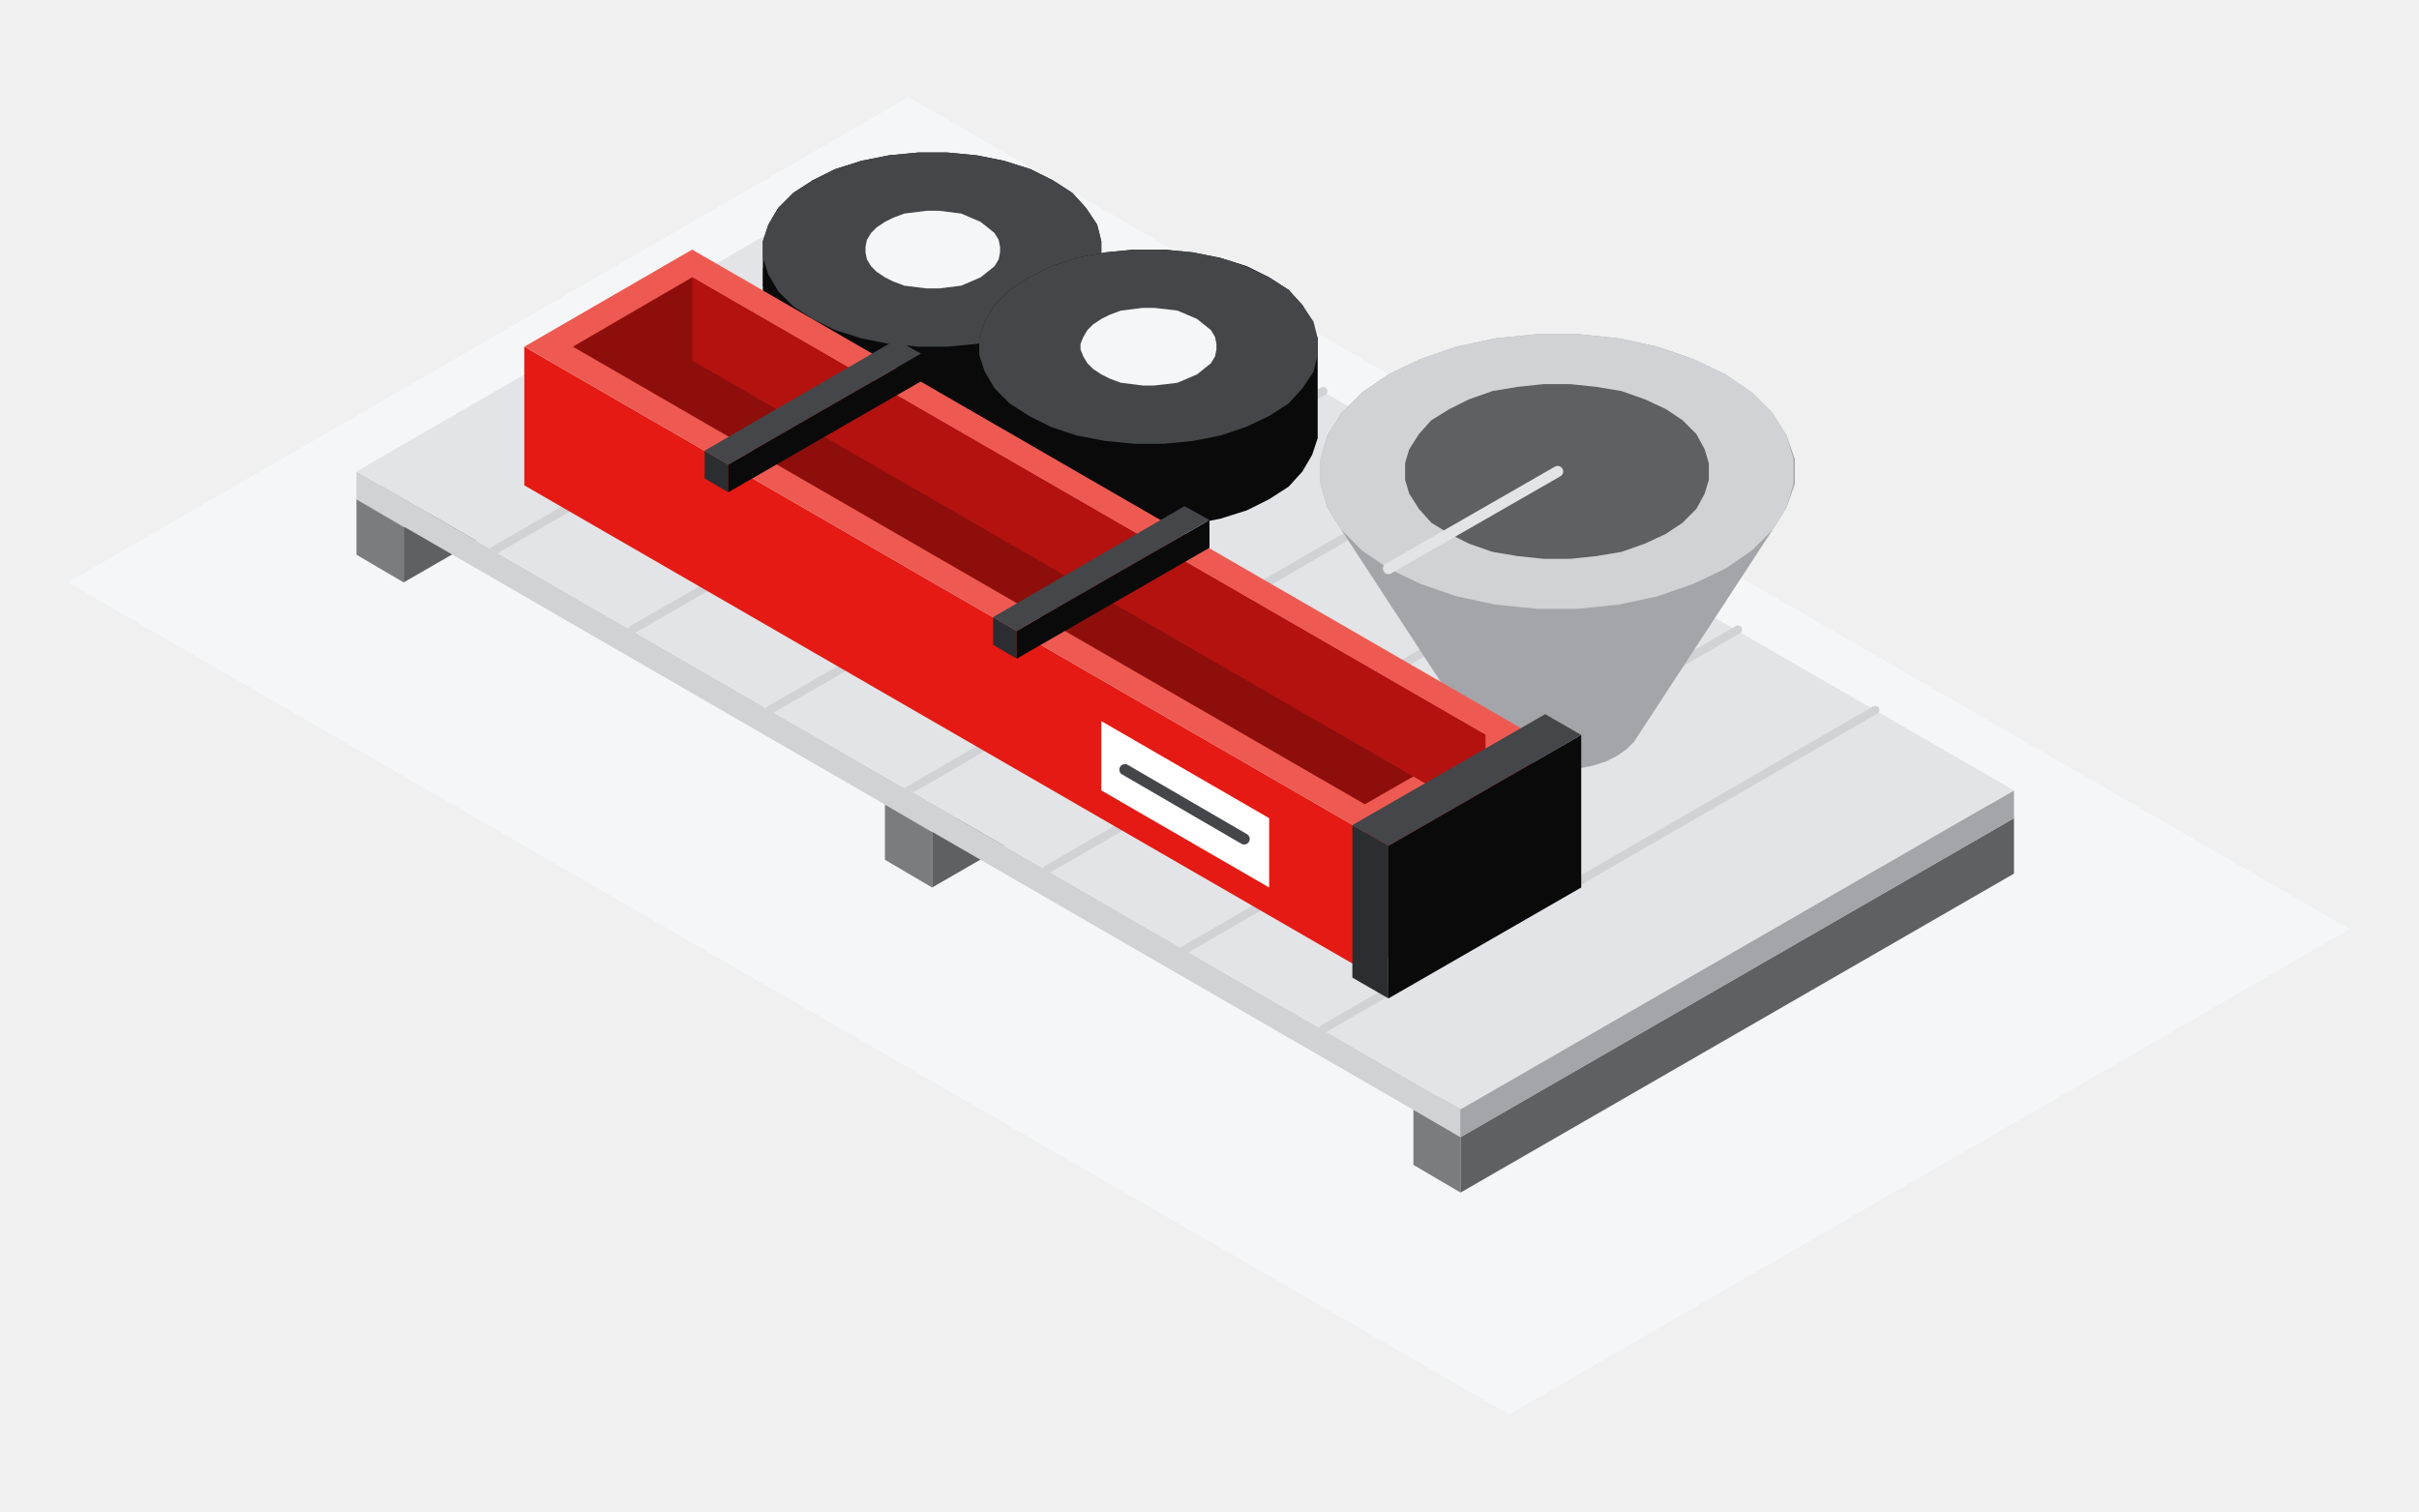
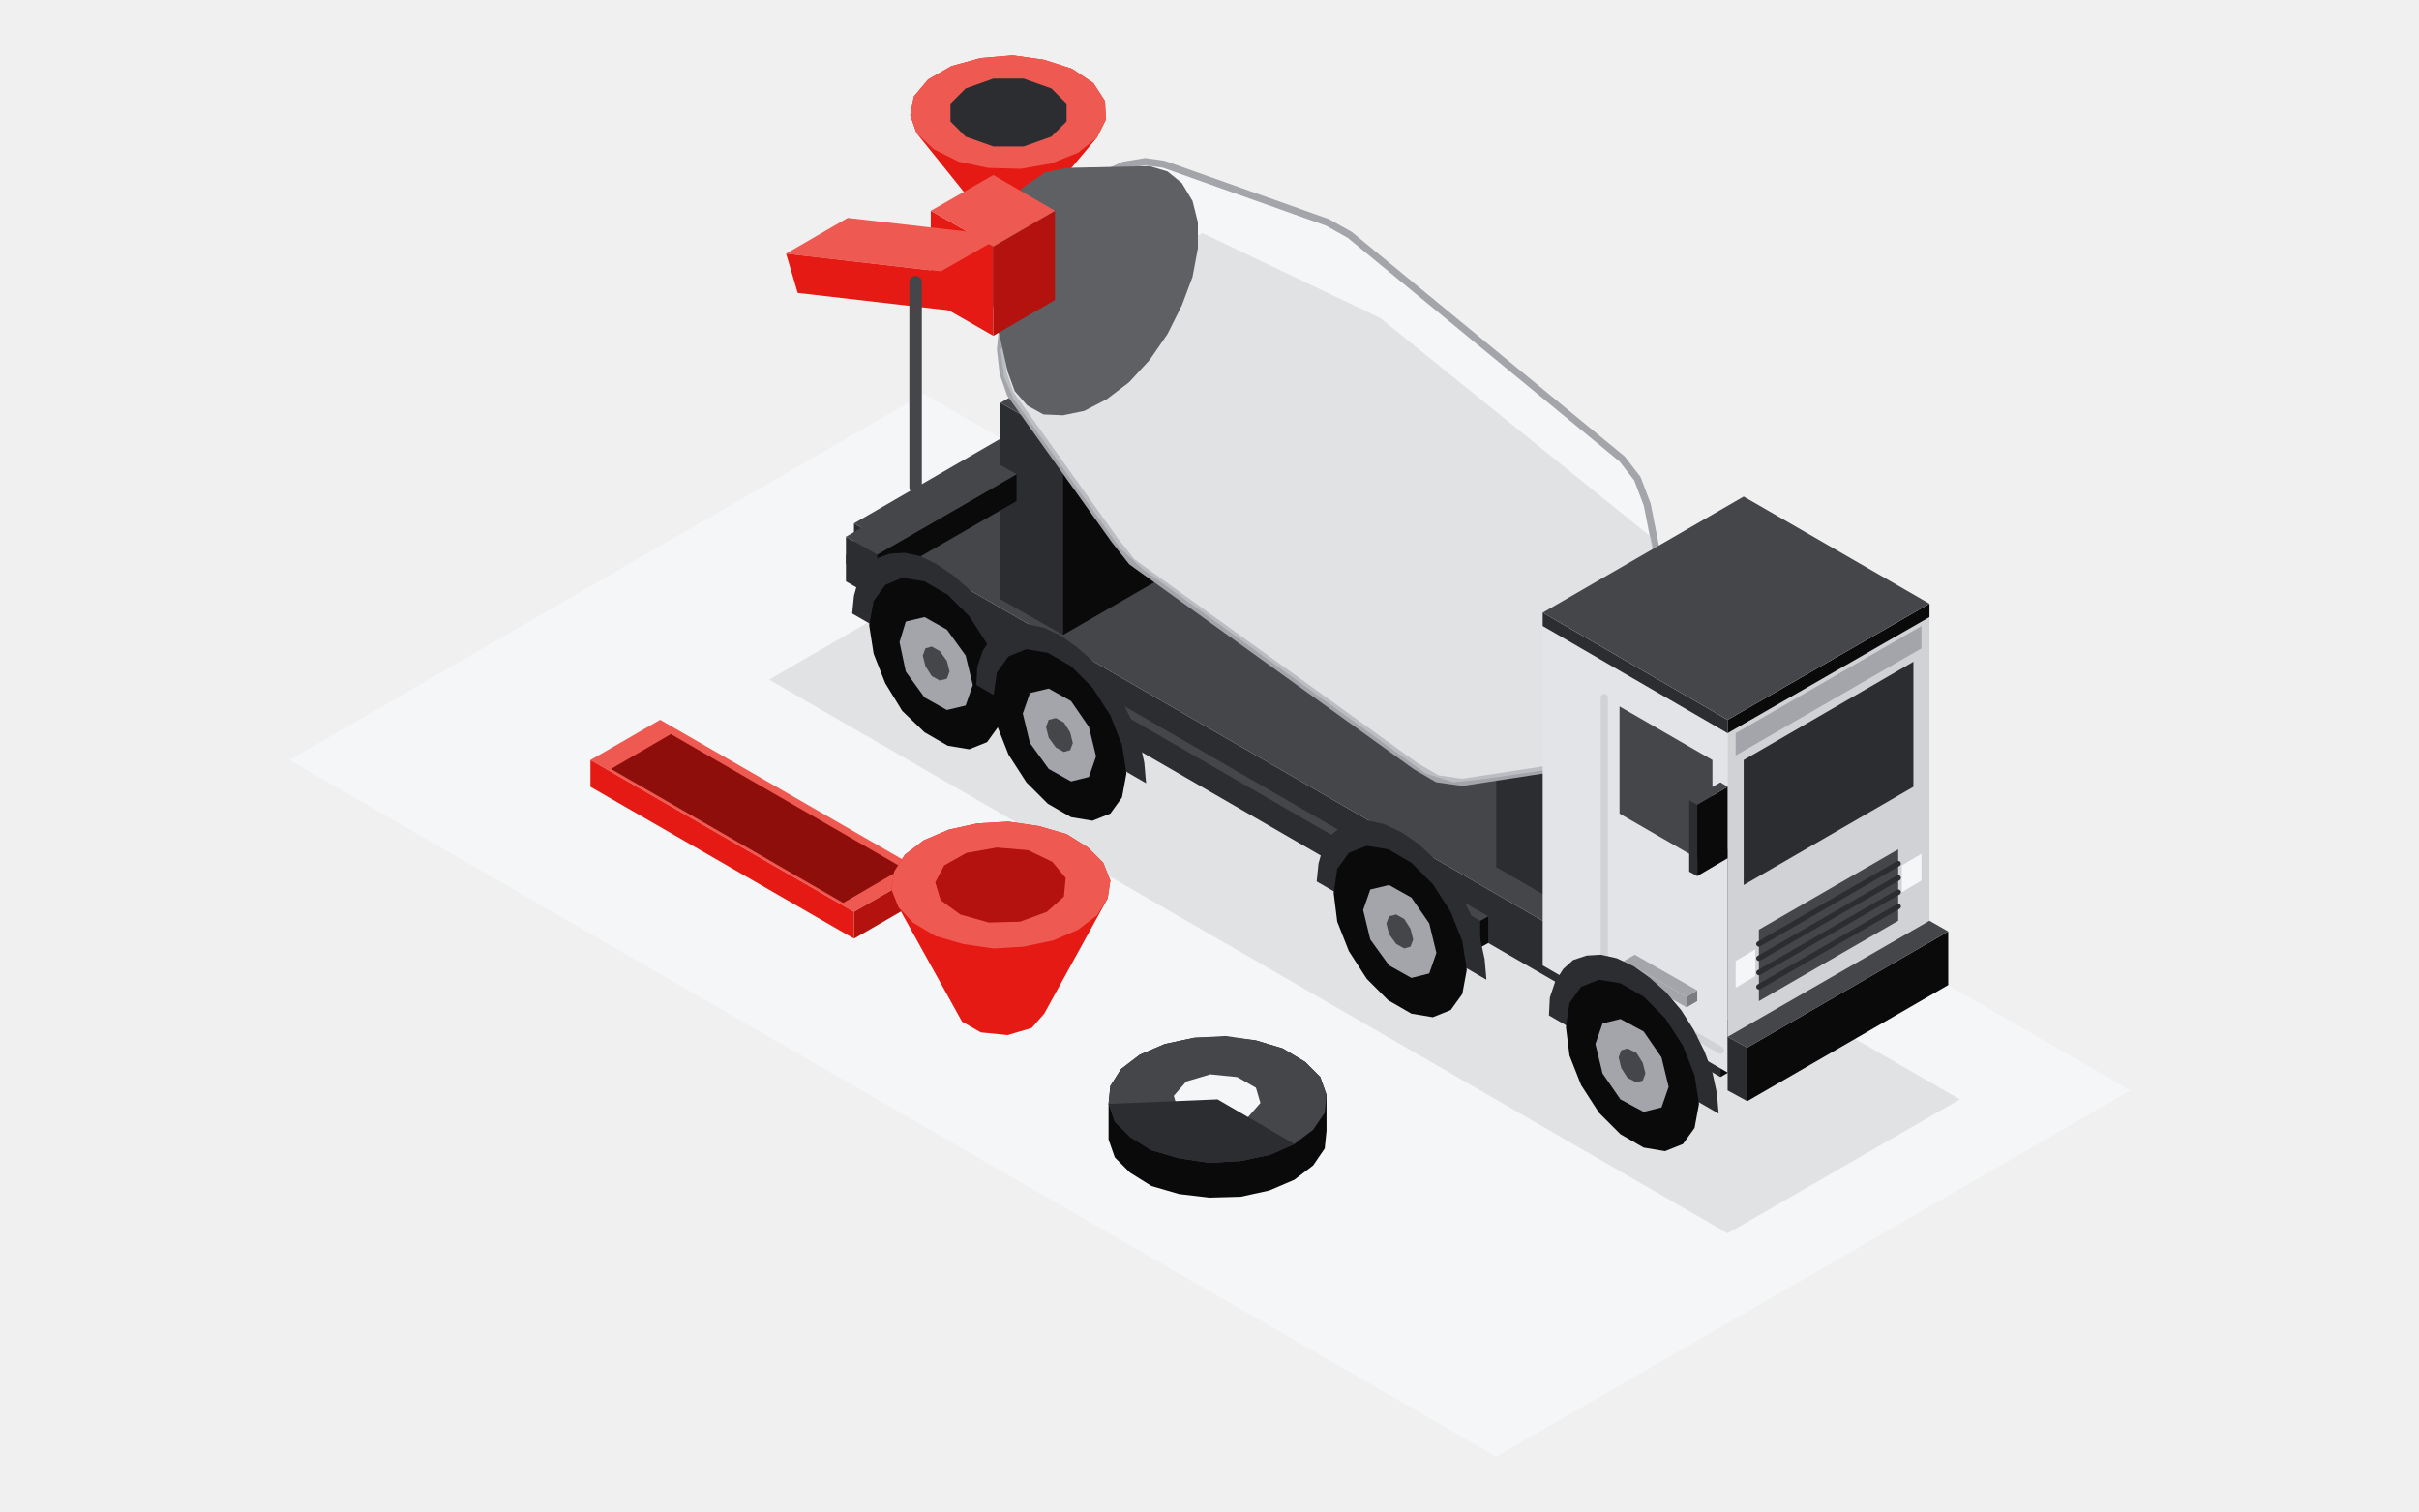
- <svg xmlns="http://www.w3.org/2000/svg" viewBox="-65.5 -17.0 174.4 109.0">
-   <polygon points="0.0,-10.0 103.9,50.0 43.3,85.0 -60.6,25.0" fill="#F5F6F7" />
-   <polygon points="-39.8,23.0 -36.4,25.0 -36.4,21.0 -39.8,19.0" fill="#7A7C80" />
-   <polygon points="3.5,2.0 -36.4,25.0 -36.4,21.0 3.5,-2.0" fill="#5E6064" />
-   <polygon points="0.0,-4.0 3.5,-2.0 -36.4,21.0 -39.8,19.0" fill="#A3A5AA" />
-   <polygon points="-1.7,45.0 1.7,47.0 1.7,43.0 -1.7,41.0" fill="#7A7C80" />
-   <polygon points="41.6,24.0 1.7,47.0 1.7,43.0 41.6,20.0" fill="#5E6064" />
-   <polygon points="38.1,18.0 41.6,20.0 1.7,43.0 -1.7,41.0" fill="#A3A5AA" />
-   <polygon points="36.4,67.0 39.8,69.0 39.8,65.0 36.4,63.0" fill="#7A7C80" />
-   <polygon points="79.7,46.0 39.8,69.0 39.8,65.0 79.7,42.0" fill="#5E6064" />
-   <polygon points="76.2,40.0 79.7,42.0 39.8,65.0 36.4,63.0" fill="#A3A5AA" />
-   <polygon points="-39.8,19.0 39.8,65.0 39.8,63.0 -39.8,17.0" fill="#D0D2D6" />
-   <polygon points="79.7,42.0 39.8,65.0 39.8,63.0 79.7,40.0" fill="#A3A5AA" />
-   <polygon points="0.0,-6.0 79.7,40.0 39.8,63.0 -39.8,17.0" fill="#E3E4E7" />
-   <line x1="10.0" y1="-0.3" x2="-29.9" y2="22.7" stroke="#D0D2D6" stroke-width="0.6" stroke-linecap="round" />
-   <line x1="19.9" y1="5.5" x2="-19.9" y2="28.4" stroke="#D0D2D6" stroke-width="0.6" stroke-linecap="round" />
-   <line x1="29.9" y1="11.2" x2="-10.0" y2="34.2" stroke="#D0D2D6" stroke-width="0.6" stroke-linecap="round" />
-   <line x1="39.8" y1="16.9" x2="0.0" y2="40.0" stroke="#D0D2D6" stroke-width="0.6" stroke-linecap="round" />
-   <line x1="49.8" y1="22.7" x2="10.0" y2="45.7" stroke="#D0D2D6" stroke-width="0.6" stroke-linecap="round" />
-   <line x1="59.8" y1="28.4" x2="19.9" y2="51.5" stroke="#D0D2D6" stroke-width="0.6" stroke-linecap="round" />
-   <line x1="69.7" y1="34.2" x2="29.9" y2="57.2" stroke="#D0D2D6" stroke-width="0.6" stroke-linecap="round" />
-   <polygon points="10.4,8.0 8.8,8.8 6.9,9.4 4.9,9.8 2.8,10.0 0.7,10.0 -1.4,9.8 -3.4,9.4 -5.3,8.8 -6.9,8.0 -8.3,7.1 -9.4,6.0 -10.1,4.8 -10.5,3.6 -10.5,2.4 -10.1,1.2 -9.4,0.0 -8.3,-1.1 -6.9,-2.0 -5.3,-2.8 1.7,-1.0" fill="#2C2D30" />
-   <polygon points="-10.5,0.4 -10.1,-0.8 -9.4,-2.0 -8.3,-3.1 -6.9,-4.0 -5.3,-4.8 -3.4,-5.4 -1.4,-5.8 0.7,-6.0 2.8,-6.0 4.9,-5.8 6.9,-5.4 8.8,-4.8 10.4,-4.0 11.8,-3.1 12.8,-2.0 13.6,-0.8 13.9,0.4 13.9,7.6 13.6,8.8 12.8,10.0 11.8,11.1 10.4,12.0 8.8,12.8 6.9,13.4 4.9,13.8 2.8,14.0 0.7,14.0 -1.4,13.8 -3.4,13.4 -5.3,12.8 -6.9,12.0 -8.3,11.1 -9.4,10.0 -10.1,8.8 -10.5,7.6" fill="#0A0A0B" />
-   <polygon points="10.4,6.0 8.8,6.8 6.9,7.4 4.9,7.8 2.8,8.0 0.7,8.0 -1.4,7.8 -3.4,7.4 -5.3,6.8 -6.9,6.0 -8.3,5.1 -9.4,4.0 -10.1,2.8 -10.5,1.6 -10.5,0.4 -10.1,-0.8 -9.4,-2.0 -8.3,-3.1 -6.9,-4.0 -5.3,-4.8 -3.4,-5.4 -1.4,-5.8 0.7,-6.0 2.8,-6.0 4.9,-5.8 6.9,-5.4 8.8,-4.8 10.4,-4.0 11.8,-3.1 12.8,-2.0 13.6,-0.8 13.9,0.4 13.9,1.6 13.6,2.8 12.8,4.0 11.8,5.1" fill="#44464A" />
-   <polygon points="5.2,3.0 4.5,3.3 3.8,3.6 3.0,3.7 2.2,3.8 1.3,3.8 0.5,3.7 -0.3,3.6 -1.1,3.3 -1.7,3.0 -2.3,2.6 -2.7,2.2 -3.0,1.7 -3.1,1.2 -3.1,0.8 -3.0,0.3 -2.7,-0.2 -2.3,-0.6 -1.7,-1.0 -1.1,-1.3 -0.3,-1.6 0.5,-1.7 1.3,-1.8 2.2,-1.8 3.0,-1.7 3.8,-1.6 4.5,-1.3 5.2,-1.0 5.7,-0.6 6.2,-0.2 6.5,0.3 6.6,0.8 6.6,1.2 6.5,1.7 6.2,2.2 5.7,2.6" fill="#F5F6F7" />
-   <polygon points="26.0,15.0 24.3,15.8 22.5,16.4 20.5,16.8 18.4,17.0 16.3,17.0 14.2,16.8 12.1,16.4 10.3,15.8 8.7,15.0 7.3,14.1 6.2,13.0 5.5,11.8 5.1,10.6 5.1,9.4 5.5,8.2 6.2,7.0 7.3,5.9 8.7,5.0 10.3,4.2 17.3,6.0" fill="#2C2D30" />
-   <polygon points="5.1,7.4 5.5,6.2 6.2,5.0 7.3,3.9 8.7,3.0 10.3,2.2 12.1,1.6 14.2,1.2 16.2,1.0 18.4,1.0 20.5,1.2 22.5,1.6 24.4,2.2 26.0,3.0 27.4,3.9 28.4,5.0 29.1,6.2 29.5,7.4 29.5,14.6 29.1,15.8 28.4,17.0 27.4,18.1 26.0,19.0 24.4,19.8 22.5,20.4 20.5,20.8 18.4,21.0 16.2,21.0 14.2,20.8 12.1,20.4 10.3,19.8 8.7,19.0 7.3,18.1 6.2,17.0 5.5,15.8 5.1,14.6" fill="#0A0A0B" />
-   <polygon points="26.0,13.0 24.3,13.8 22.5,14.4 20.5,14.8 18.4,15.0 16.3,15.0 14.2,14.8 12.1,14.4 10.3,13.8 8.7,13.0 7.3,12.1 6.2,11.0 5.5,9.8 5.1,8.6 5.1,7.4 5.5,6.2 6.2,5.0 7.3,3.9 8.7,3.0 10.3,2.2 12.1,1.6 14.2,1.2 16.3,1.0 18.4,1.0 20.5,1.2 22.5,1.6 24.3,2.2 26.0,3.0 27.4,3.9 28.4,5.0 29.2,6.2 29.5,7.4 29.5,8.6 29.2,9.8 28.4,11.0 27.4,12.1" fill="#44464A" />
-   <polygon points="20.8,10.0 20.1,10.3 19.4,10.6 18.6,10.7 17.7,10.8 16.9,10.8 16.1,10.7 15.3,10.6 14.5,10.3 13.9,10.0 13.3,9.6 12.9,9.2 12.6,8.7 12.4,8.2 12.4,7.8 12.6,7.3 12.9,6.8 13.3,6.4 13.9,6.0 14.5,5.7 15.3,5.4 16.1,5.3 16.9,5.2 17.7,5.2 18.6,5.3 19.4,5.4 20.1,5.7 20.8,6.0 21.3,6.4 21.8,6.8 22.1,7.3 22.2,7.8 22.2,8.2 22.1,8.7 21.8,9.2 21.3,9.6" fill="#F5F6F7" />
-   <polygon points="29.7,16.1 30.2,14.4 31.2,12.8 32.7,11.3 34.6,10.0 36.9,8.9 39.5,8.0 42.3,7.4 45.3,7.1 48.3,7.1 51.2,7.4 54.0,8.0 56.6,8.9 58.9,10.0 60.8,11.3 62.3,12.8 63.3,14.4 63.9,16.1 63.9,17.9 63.3,19.6 62.3,21.2 52.3,36.5 51.8,37.0 51.1,37.5 50.3,37.9 49.4,38.2 48.4,38.4 47.3,38.5 46.2,38.5 45.2,38.4 44.2,38.2 43.2,37.9 42.4,37.5 41.8,37.0 41.2,36.5 31.2,21.2 30.2,19.6 29.7,17.9" fill="#A3A5AA" />
-   <polygon points="58.9,24.0 56.6,25.1 54.0,26.0 51.2,26.6 48.3,26.9 45.3,26.9 42.3,26.6 39.5,26.0 36.9,25.1 34.6,24.0 32.7,22.7 31.2,21.2 30.2,19.6 29.7,17.9 29.7,16.1 30.2,14.4 31.2,12.8 32.7,11.3 34.6,10.0 36.9,8.9 39.5,8.0 42.3,7.4 45.3,7.1 48.3,7.1 51.2,7.4 54.0,8.0 56.6,8.9 58.9,10.0 60.8,11.3 62.3,12.8 63.3,14.4 63.8,16.1 63.8,17.9 63.3,19.6 62.3,21.2 60.8,22.7" fill="#D0D2D6" />
-   <polygon points="54.6,21.5 53.1,22.2 51.4,22.8 49.6,23.1 47.7,23.3 45.8,23.3 43.9,23.1 42.1,22.8 40.4,22.2 39.0,21.5 37.7,20.7 36.8,19.7 36.1,18.6 35.8,17.6 35.8,16.4 36.1,15.4 36.8,14.3 37.7,13.3 39.0,12.5 40.4,11.8 42.1,11.2 43.9,10.9 45.8,10.7 47.7,10.7 49.6,10.9 51.4,11.2 53.1,11.8 54.6,12.5 55.8,13.3 56.8,14.3 57.4,15.4 57.7,16.4 57.7,17.6 57.4,18.6 56.8,19.7 55.8,20.7" fill="#5E6064" />
-   <line x1="46.8" y1="17.0" x2="34.6" y2="24.0" stroke="#E3E4E7" stroke-width="0.8" stroke-linecap="round" />
-   <polygon points="-27.7,18.0 32.9,53.0 32.9,43.0 -27.7,8.0" fill="#E51A14" />
-   <polygon points="45.0,46.0 32.9,53.0 32.9,43.0 45.0,36.0" fill="#B3120F" />
-   <polygon points="-15.6,1.0 45.0,36.0 32.9,43.0 -27.7,8.0" fill="#EE5A51" />
-   <polygon points="-15.6,3.0 41.6,36.0 32.9,41.0 -24.2,8.0" fill="#8E0E0B" />
-   <polygon points="-15.6,3.0 41.6,36.0 41.6,42.0 -15.6,9.0" fill="#B3120F" />
-   <polygon points="32.0,53.5 34.6,55.0 34.6,44.0 32.0,42.5" fill="#2C2D30" />
-   <polygon points="48.5,47.0 34.6,55.0 34.6,44.0 48.5,36.0" fill="#0A0A0B" />
-   <polygon points="45.9,34.5 48.5,36.0 34.6,44.0 32.0,42.5" fill="#44464A" />
-   <polygon points="-14.7,17.5 -13.0,18.5 -13.0,16.5 -14.7,15.5" fill="#2C2D30" />
-   <polygon points="0.9,10.5 -13.0,18.5 -13.0,16.5 0.9,8.5" fill="#0A0A0B" />
-   <polygon points="-0.9,7.5 0.9,8.5 -13.0,16.5 -14.7,15.5" fill="#44464A" />
-   <polygon points="6.1,29.5 7.8,30.5 7.8,28.5 6.1,27.5" fill="#2C2D30" />
-   <polygon points="21.7,22.5 7.8,30.5 7.8,28.5 21.7,20.5" fill="#0A0A0B" />
-   <polygon points="19.9,19.5 21.7,20.5 7.8,28.5 6.1,27.5" fill="#44464A" />
-   <polygon points="13.9,40.0 26.0,47.0 26.0,42.0 13.9,35.0" fill="#FFFFFF" />
-   <line x1="15.6" y1="38.5" x2="24.2" y2="43.5" stroke="#44464A" stroke-width="0.8" stroke-linecap="round" />
+ <svg xmlns="http://www.w3.org/2000/svg" viewBox="-115.5 -63.1 270.8 169.3">
+   <polygon points="-12.1,-19 123,59 52,100 -83.1,22" fill="#F5F6F7" />
+   <polygon points="-3.5,-2 103.9,60 77.9,75 -29.4,13" fill="#D0D2D6" opacity=".55" />
+   <polygon points="-19.9,1.5 77.1,57.5 77.1,51.5 -19.9,-4.5" fill="#2C2D30" />
+   <polygon points="94.4,47.5 77.1,57.5 77.1,51.5 94.4,41.5" fill="#0A0A0B" />
+   <polygon points="-2.6,-14.5 94.4,41.5 77.1,51.5 -19.9,-4.5" fill="#44464A" />
+   <polygon points="-20.8,2 50.2,43 50.2,40 -20.8,-1" fill="#2C2D30" />
+   <polygon points="51.1,42.5 50.2,43 50.2,40 51.1,39.5" fill="#0A0A0B" />
+   <polygon points="-19.9,-1.5 51.1,39.5 50.2,40 -20.8,-1" fill="#44464A" />
+   <polygon points="52,34 58.9,38 58.9,22 52,18" fill="#2C2D30" />
+   <polygon points="71,31 58.9,38 58.9,22 71,15" fill="#0A0A0B" />
+   <polygon points="64.1,11 71,15 58.9,22 52,18" fill="#44464A" />
+   <polygon points="-3.5,4 3.5,8 3.5,-14 -3.5,-18" fill="#2C2D30" />
+   <polygon points="19.1,-1 3.5,8 3.5,-14 19.1,-23" fill="#0A0A0B" />
+   <polygon points="12.1,-27 19.1,-23 3.5,-14 -3.5,-18" fill="#44464A" />
+   <polygon points="-20.8,0 -17.3,2 -17.3,-1 -20.8,-3" fill="#2C2D30" />
+   <polygon points="-1.7,-7 -17.3,2 -17.3,-1 -1.7,-10" fill="#0A0A0B" />
+   <polygon points="-5.2,-12 -1.7,-10 -17.3,-1 -20.8,-3" fill="#44464A" />
+   <polygon points="-13.6,-50.2 -13.2,-52.3 -11.6,-54.2 -9,-55.7 -5.7,-56.6 -2.1,-56.9 1.4,-56.4 4.5,-55.4 6.9,-53.8 8.2,-51.8 8.3,-49.7 7.3,-47.7 1,-40.2 0,-39 -2,-38.4 -4.3,-38.6 -5.9,-39.5 -12.9,-48.2" fill="#E51A14" />
+   <polygon points="5.2,-46 2.2,-44.8 -1.2,-44.2 -4.9,-44.3 -8.2,-45 -11,-46.4 -12.9,-48.2 -13.6,-50.2 -13.2,-52.3 -11.6,-54.2 -9,-55.7 -5.7,-56.6 -2.1,-56.9 1.4,-56.4 4.5,-55.4 6.9,-53.8 8.2,-51.8 8.3,-49.7 7.3,-47.7" fill="#EE5A51" />
+   <polygon points="2.2,-47.8 -0.9,-46.7 -4.3,-46.7 -7.4,-47.8 -9.1,-49.5 -9.1,-51.5 -7.4,-53.2 -4.3,-54.3 -0.9,-54.3 2.2,-53.2 3.9,-51.5 3.9,-49.5" fill="#2C2D30" />
+   <polygon points="-3.5,-24 -3.2,-27.1 -2.4,-30.3 -1,-33.5 0.8,-36.6 2.9,-39.4 5.3,-41.7 7.8,-43.5 10.3,-44.6 12.7,-45 14.8,-44.7 33.1,-38.2 35.6,-36.8 66.1,-11.7 67.8,-9.5 68.9,-6.6 71.8,8.1 71.8,11 70.8,14.3 69.1,17.5 66.8,20.1 64.3,21.8 61.9,22.4 48.2,24.5 45.4,24.1 43,22.7 11.2,-0.2 9.3,-2.6 -2.4,-19 -3.2,-21.3" fill="#F5F6F7" stroke="#A3A5AA" stroke-width=".8" />
+   <polygon points="-3.5,-24 19.1,-37 39,-27.5 69.3,-3 71.9,9.5 71.6,11.7 71,14 69.8,16.3 68.4,18.4 66.8,20.2 65,21.5 63.2,22.3 50.8,24.1 47.2,24.5 44.1,23.5 12.4,0.6 9.9,-1.7 -2,-18.4 -3.1,-20.9" fill="#D0D2D6" opacity=".55" />
+   <polygon points="-5.2,-33 -4.7,-36.1 -3.2,-39.4 -1,-42.1 1.5,-43.8 3.9,-44.3 13.2,-44.5 15.2,-43.9 16.8,-42.6 18,-40.6 18.6,-38.2 18.6,-35.3 18,-32.1 16.8,-28.9 15.2,-25.7 13.2,-22.8 10.9,-20.3 8.4,-18.4 5.9,-17.1 3.5,-16.6 1.3,-16.7 -0.5,-17.7 -1.9,-19.3 -2.7,-21.5 -4.7,-30.5" fill="#5E6064" />
+   <polygon points="58,17.5 58.5,14.3 59.8,11.1 61.9,8.1 64.3,5.9 66.8,4.7 69.1,4.7 70.8,5.9 71.8,8.1 71.8,11 70.8,14.3 69.1,17.5 66.8,20.1 64.3,21.8 61.9,22.4 59.8,21.8 58.5,20.1" fill="#D0D2D6" />
+   <polygon points="62.4,15 62.9,13 64.1,11.1 65.8,10.2 67.1,10.5 67.5,12 67.1,14 65.8,15.9 64.1,16.8 62.9,16.5" fill="#7A7C80" />
+   <polygon points="-11.3,-29.5 -4.3,-25.5 -4.3,-35.5 -11.3,-39.5" fill="#E51A14" />
+   <polygon points="2.6,-29.5 -4.3,-25.5 -4.3,-35.5 2.6,-39.5" fill="#B3120F" />
+   <polygon points="-4.3,-43.5 2.6,-39.5 -4.3,-35.5 -11.3,-39.5" fill="#EE5A51" />
+   <polygon points="-3.2,-36.7 -20.6,-38.7 -27.5,-34.7 -10.2,-32.7" fill="#EE5A51" />
+   <polygon points="-10.2,-32.7 -27.5,-34.7 -26.2,-30.3 -8.9,-28.3" fill="#E51A14" />
+   <line x1="-13" y1="-31.5" x2="-13" y2="-8.5" stroke="#44464A" stroke-width="1.4" stroke-linecap="round" />
+   <polygon points="57.2,45 77.9,57 77.9,19 57.2,7" fill="#E3E4E7" />
+   <polygon points="100.5,44 77.9,57 77.9,19 100.5,6" fill="#D0D2D6" />
+   <polygon points="79.7,-6 100.5,6 77.9,19 57.2,7" fill="#FFFFFF" />
+   <polygon points="98.7,25 79.7,36 79.7,22 98.7,11" fill="#2C2D30" />
+   <polygon points="99.6,9.5 78.8,21.5 78.8,19 99.6,7" fill="#A3A5AA" />
+   <polygon points="97,40 81.4,49 81.4,41 97,32" fill="#44464A" />
+   <line x1="97" y1="38.4" x2="81.4" y2="47.4" stroke="#2C2D30" stroke-width="0.6" stroke-linecap="round" />
+   <line x1="97" y1="36.8" x2="81.4" y2="45.8" stroke="#2C2D30" stroke-width="0.6" stroke-linecap="round" />
+   <line x1="97" y1="35.2" x2="81.4" y2="44.2" stroke="#2C2D30" stroke-width="0.6" stroke-linecap="round" />
+   <line x1="97" y1="33.6" x2="81.4" y2="42.6" stroke="#2C2D30" stroke-width="0.6" stroke-linecap="round" />
+   <polygon points="99.6,35.5 97.4,36.8 97.4,33.8 99.6,32.5" fill="#F5F6F7" />
+   <polygon points="81,46.2 78.8,47.5 78.8,44.5 81,43.2" fill="#F5F6F7" />
+   <polygon points="77.9,59 80.1,60.2 80.1,54.2 77.9,53" fill="#2C2D30" />
+   <polygon points="102.6,47.2 80.1,60.2 80.1,54.2 102.6,41.2" fill="#0A0A0B" />
+   <polygon points="100.5,40 102.6,41.2 80.1,54.2 77.9,53" fill="#44464A" />
+   <polygon points="65.8,28 76.2,34 76.2,22 65.8,16" fill="#44464A" />
+   <line x1="64.1" y1="47" x2="64.1" y2="15" stroke="#D0D2D6" stroke-width="0.8" stroke-linecap="round" />
+   <line x1="64.1" y1="47" x2="77.1" y2="54.5" stroke="#D0D2D6" stroke-width="0.8" stroke-linecap="round" />
+   <polygon points="66.3,50.7 73.3,54.7 73.3,53.5 66.3,49.5" fill="#A3A5AA" />
+   <polygon points="74.5,54 73.3,54.7 73.3,53.5 74.5,52.8" fill="#7A7C80" />
+   <polygon points="67.5,48.8 74.5,52.8 73.3,53.5 66.3,49.5" fill="#A3A5AA" />
+   <polygon points="66.3,45.7 73.3,49.7 73.3,48.5 66.3,44.5" fill="#A3A5AA" />
+   <polygon points="74.5,49 73.3,49.7 73.3,48.5 74.5,47.8" fill="#7A7C80" />
+   <polygon points="67.5,43.8 74.5,47.8 73.3,48.5 66.3,44.5" fill="#A3A5AA" />
+   <polygon points="73.6,34.5 74.5,35 74.5,27 73.6,26.5" fill="#2C2D30" />
+   <polygon points="77.9,33 74.5,35 74.5,27 77.9,25" fill="#0A0A0B" />
+   <polygon points="77.1,24.5 77.9,25 74.5,27 73.6,26.5" fill="#44464A" />
+   <polygon points="57.2,7 77.9,19 77.9,17.5 57.2,5.5" fill="#2C2D30" />
+   <polygon points="100.5,6 77.9,19 77.9,17.5 100.5,4.5" fill="#0A0A0B" />
+   <polygon points="79.7,-7.5 100.5,4.5 77.9,17.5 57.2,5.5" fill="#44464A" />
+   <polygon points="-1,16.6 -1.2,14.3 -1.8,12 -2.6,9.6 -3.8,7.2 -5.3,5 -6.9,3 -8.7,1.4 -10.6,0.1 -12.4,-0.8 -14.2,-1.2 -15.9,-1.1 -17.3,-0.6 -18.5,0.4 -19.4,1.8 -19.9,3.6 -20.1,5.6" fill="#2C2D30" />
+   <polygon points="-3.3,15.5 -3.7,12.3 -5,9 -7,5.9 -9.4,3.5 -12,2 -14.5,1.6 -16.4,2.4 -17.7,4.2 -18.2,6.9 -17.7,10.1 -16.4,13.4 -14.5,16.5 -12,18.9 -9.4,20.4 -7,20.8 -5,20 -3.7,18.2" fill="#0A0A0B" />
+   <polygon points="-6.6,13.6 -7.4,10.3 -9.5,7.4 -12,6 -14.1,6.5 -14.8,8.8 -14.1,12.1 -12,15 -9.5,16.4 -7.4,15.9" fill="#A3A5AA" />
+   <polygon points="-9.2,12.1 -9.5,10.9 -10.3,9.8 -11.2,9.3 -11.9,9.5 -12.2,10.3 -11.9,11.5 -11.2,12.6 -10.3,13.1 -9.5,12.9" fill="#44464A" />
+   <polygon points="12.8,24.6 12.6,22.3 12.1,20 11.2,17.6 10,15.2 8.6,13 6.9,11 5.1,9.4 3.3,8.1 1.4,7.2 -0.4,6.8 -2,6.9 -3.4,7.4 -4.6,8.4 -5.5,9.8 -6.1,11.6 -6.2,13.6" fill="#2C2D30" />
+   <polygon points="10.6,23.5 10.1,20.3 8.8,17 6.8,13.9 4.4,11.5 1.8,10 -0.6,9.6 -2.6,10.4 -3.9,12.2 -4.3,14.9 -3.9,18.1 -2.6,21.4 -0.6,24.5 1.8,26.9 4.4,28.4 6.8,28.8 8.8,28 10.1,26.2" fill="#0A0A0B" />
+   <polygon points="7.2,21.6 6.4,18.3 4.4,15.4 1.9,14 -0.2,14.5 -1,16.8 -0.2,20.1 1.9,23 4.4,24.4 6.4,23.9" fill="#A3A5AA" />
+   <polygon points="4.6,20.1 4.3,18.9 3.6,17.8 2.7,17.3 1.9,17.5 1.6,18.3 1.9,19.5 2.7,20.6 3.6,21.1 4.3,20.9" fill="#44464A" />
+   <polygon points="50.9,46.6 50.7,44.3 50.2,42 49.3,39.6 48.1,37.2 46.7,35 45,33 43.3,31.4 41.4,30.1 39.5,29.2 37.8,28.8 36.1,28.9 34.7,29.4 33.5,30.4 32.6,31.8 32.1,33.6 31.9,35.6" fill="#2C2D30" />
+   <polygon points="48.7,45.5 48.2,42.3 46.9,39 44.9,35.9 42.5,33.5 39.9,32 37.5,31.6 35.5,32.4 34.2,34.2 33.8,36.9 34.2,40.1 35.5,43.4 37.5,46.5 39.9,48.9 42.5,50.4 44.9,50.8 46.9,50 48.2,48.2" fill="#0A0A0B" />
+   <polygon points="45.3,43.6 44.5,40.3 42.5,37.4 40,36 37.9,36.5 37.1,38.8 37.9,42.1 40,45 42.5,46.4 44.5,45.9" fill="#A3A5AA" />
+   <polygon points="42.7,42.1 42.4,40.9 41.7,39.8 40.8,39.3 40,39.5 39.7,40.3 40,41.5 40.8,42.6 41.7,43.1 42.4,42.9" fill="#44464A" />
+   <polygon points="76.9,61.6 76.7,59.3 76.2,57 75.3,54.6 74.1,52.2 72.7,50 71,48 69.2,46.4 67.4,45.1 65.5,44.2 63.7,43.8 62.1,43.9 60.6,44.4 59.5,45.4 58.6,46.8 58,48.6 57.9,50.6" fill="#2C2D30" />
+   <polygon points="74.7,60.5 74.2,57.3 72.9,54 70.9,50.9 68.5,48.5 65.9,47 63.5,46.6 61.5,47.4 60.2,49.2 59.8,51.9 60.2,55.1 61.5,58.4 63.5,61.5 65.9,63.9 68.5,65.4 70.9,65.8 72.9,65 74.2,63.2" fill="#0A0A0B" />
+   <polygon points="71.3,58.6 70.5,55.3 68.5,52.4 65.9,51 63.9,51.5 63.1,53.8 63.9,57.1 65.9,60 68.5,61.4 70.5,60.9" fill="#A3A5AA" />
+   <polygon points="68.7,57.1 68.4,55.9 67.7,54.8 66.7,54.3 66,54.5 65.7,55.3 66,56.5 66.7,57.6 67.7,58.1 68.4,57.9" fill="#44464A" />
+   <polygon points="-41.6,17.5 -12.1,34.5 -19.9,39 -49.4,22" fill="#EE5A51" />
+   <polygon points="-12.1,34.5 -12.1,37.5 -19.9,42 -19.9,39" fill="#B3120F" />
+   <polygon points="-49.4,22 -19.9,39 -19.9,42 -49.4,25" fill="#E51A14" />
+   <polygon points="-40.4,19.1 -14.4,34.1 -21.1,38 -47.1,23" fill="#8E0E0B" />
+   <polygon points="-15.7,36.5 -15.4,34.5 -14.2,32.6 -12.1,31 -9.3,29.8 -6.1,29.1 -2.6,28.9 0.8,29.4 3.9,30.3 6.3,31.8 8,33.5 8.8,35.5 8.5,37.5 1.4,50.4 0,52 -2.7,52.8 -5.7,52.5 -7.8,51.3 -14.9,38.5" fill="#E51A14" />
+   <polygon points="5.2,41 2.4,42.2 -0.9,42.9 -4.3,43.1 -7.7,42.6 -10.8,41.7 -13.3,40.2 -14.9,38.5 -15.7,36.5 -15.4,34.5 -14.2,32.6 -12.1,31 -9.3,29.8 -6.1,29.1 -2.6,28.9 0.8,29.4 3.9,30.3 6.3,31.8 8,33.5 8.8,35.5 8.5,37.5 7.3,39.4" fill="#EE5A51" />
+   <polygon points="1.7,39 -1.3,40.1 -4.8,40.2 -8,39.3 -10.2,37.7 -10.8,35.7 -9.8,33.8 -7.3,32.4 -3.9,31.8 -0.4,32.1 2.3,33.4 3.8,35.2 3.6,37.3" fill="#B3120F" />
+   <polygon points="8.6,60.5 8.8,58.5 10,56.6 12.1,55 14.9,53.8 18.2,53.1 21.7,53 25.1,53.4 28.1,54.3 30.6,55.8 32.3,57.5 33,59.5 33,63.5 32.8,65.5 31.5,67.4 29.4,69 26.6,70.2 23.4,70.9 19.9,71 16.5,70.6 13.4,69.7 11,68.2 9.3,66.5 8.6,64.5" fill="#0A0A0B" />
+   <polygon points="29.4,65 26.7,66.2 23.4,66.9 19.9,67.1 16.5,66.6 13.4,65.7 11,64.2 9.3,62.5 8.6,60.5 8.8,58.5 10,56.6 12.1,55 14.9,53.8 18.2,53.1 21.7,52.9 25.1,53.4 28.1,54.3 30.6,55.8 32.3,57.5 33,59.5 32.8,61.5 31.5,63.4" fill="#44464A" />
+   <polygon points="24.2,62 21.6,62.8 18.6,62.5 16.4,61.3 15.9,59.6 17.3,58 20,57.2 23,57.5 25.1,58.7 25.6,60.4" fill="#F5F6F7" />
+   <polygon points="20.8,60 29.4,65 26.7,66.2 23.4,66.9 19.9,67.1 16.5,66.6 13.4,65.7 11,64.2 9.3,62.5 8.6,60.5" fill="#2C2D30" />
</svg>
